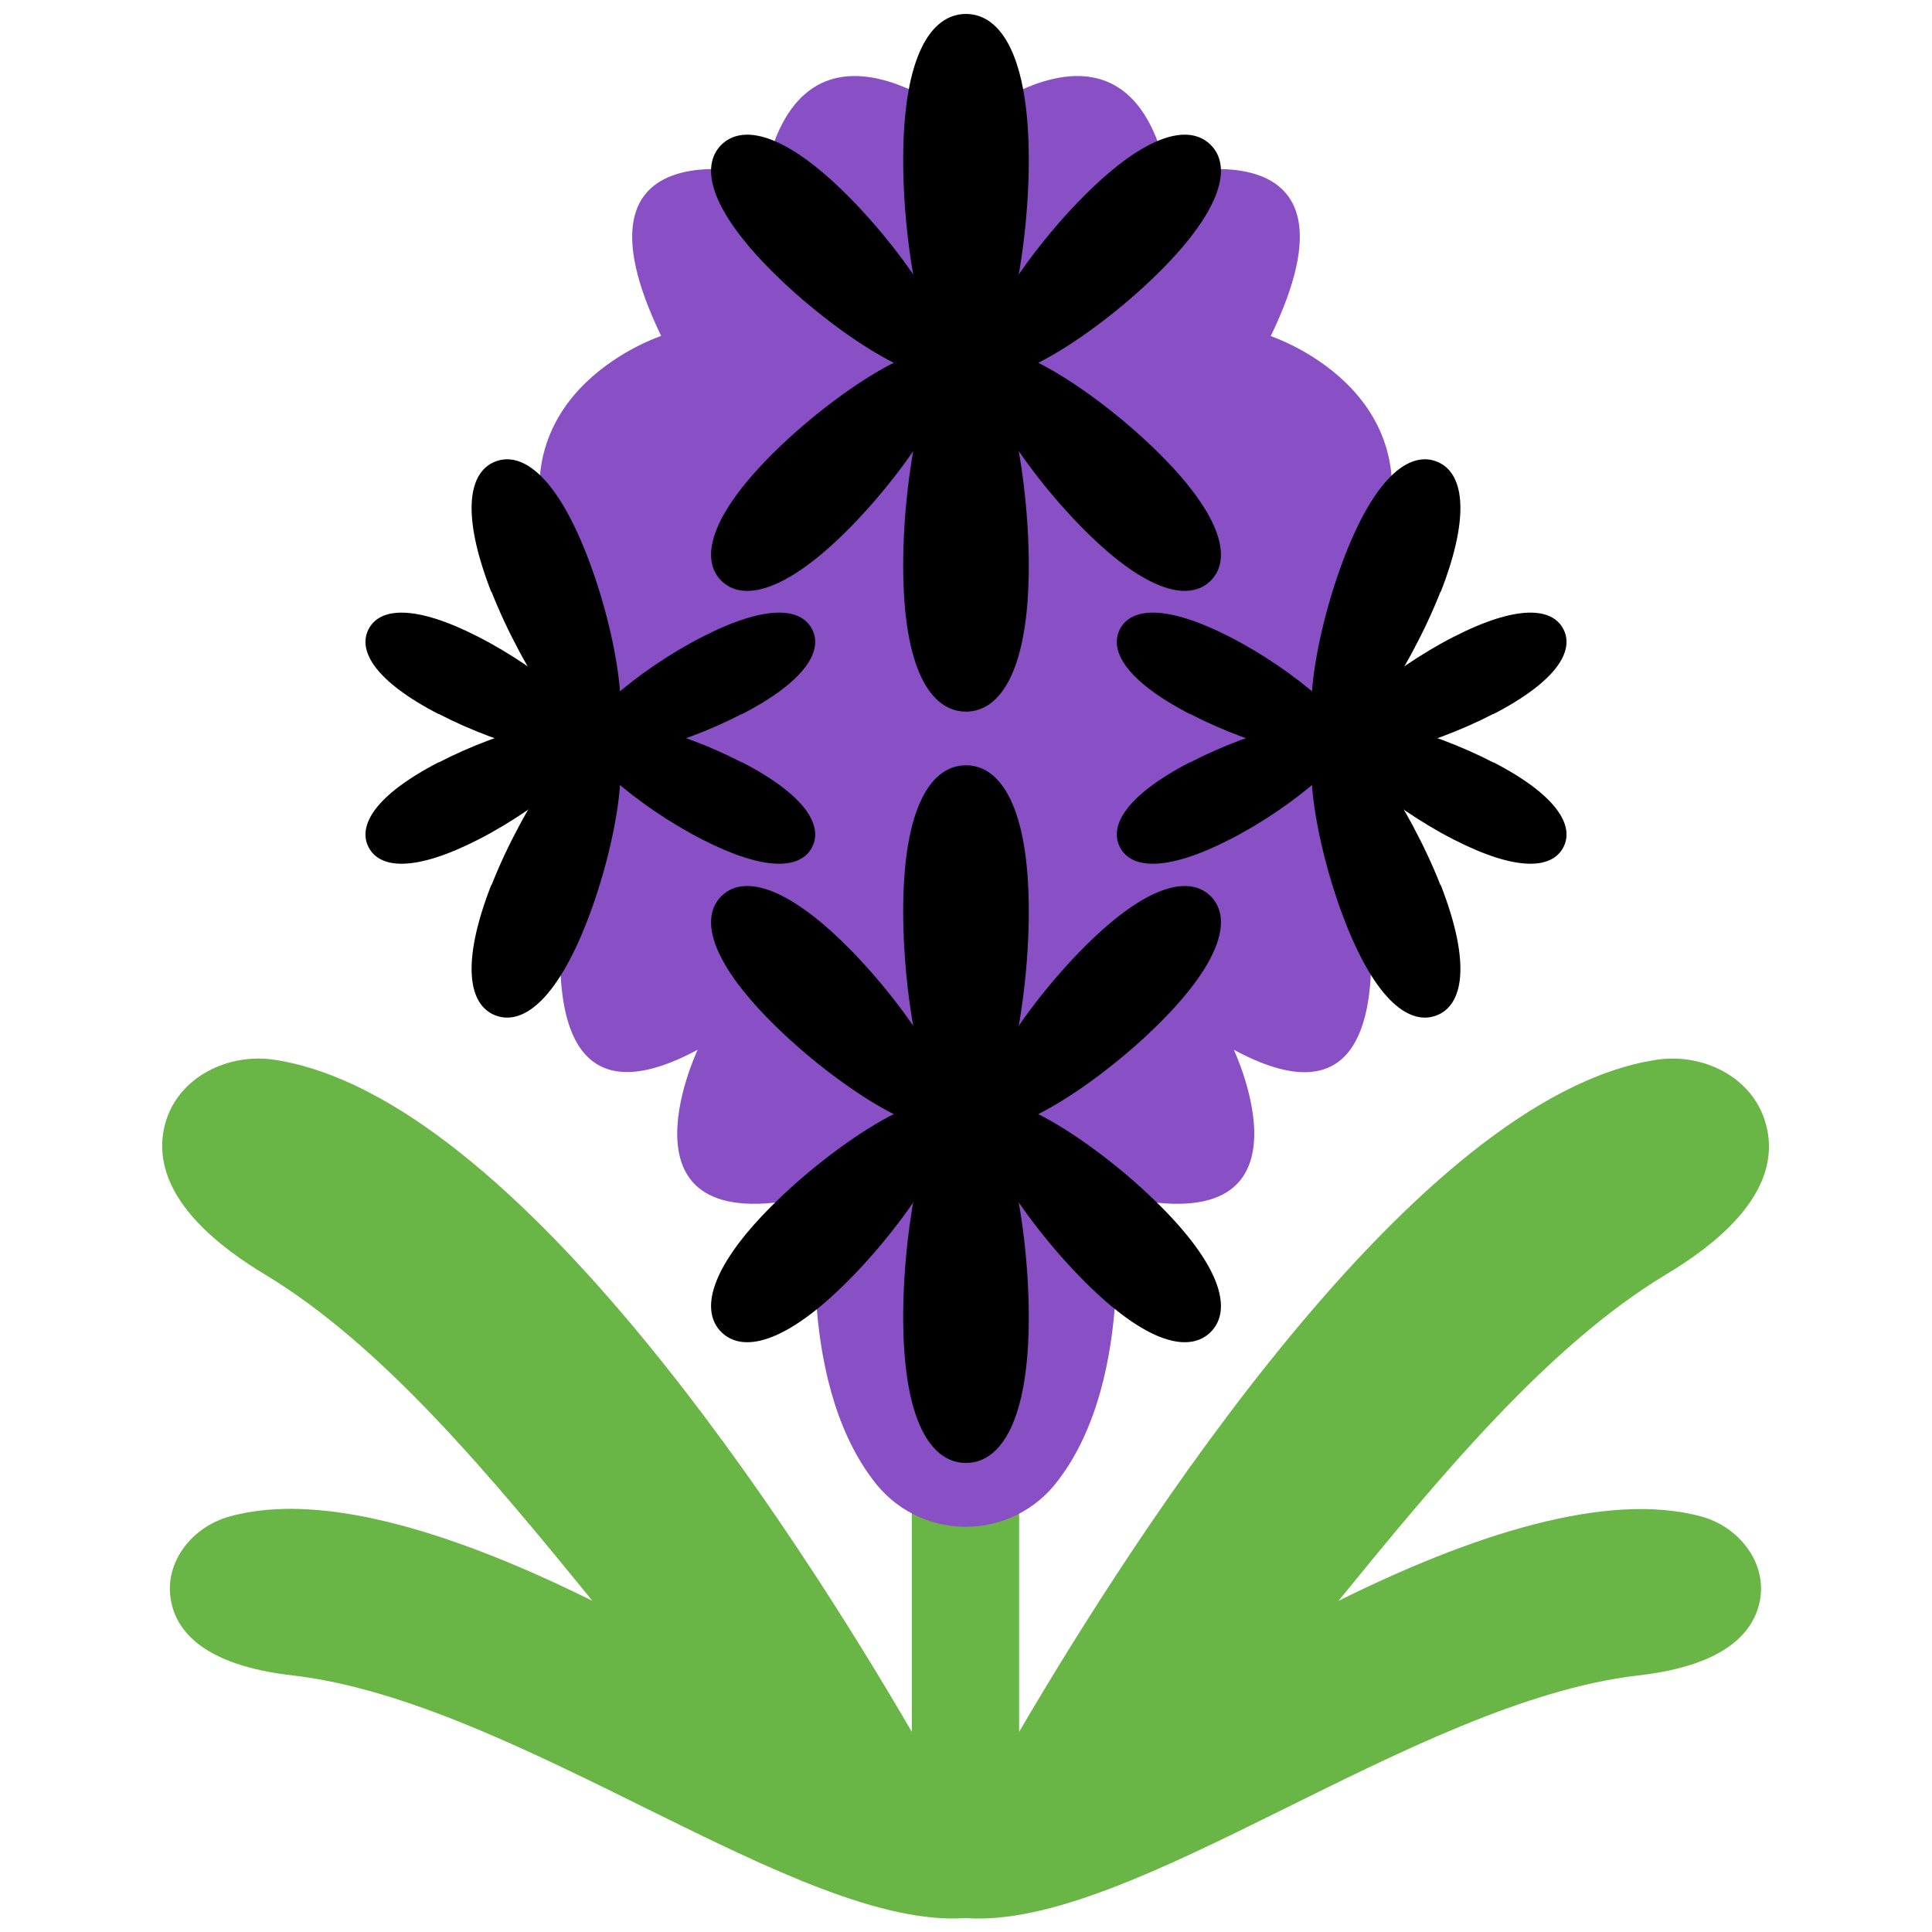
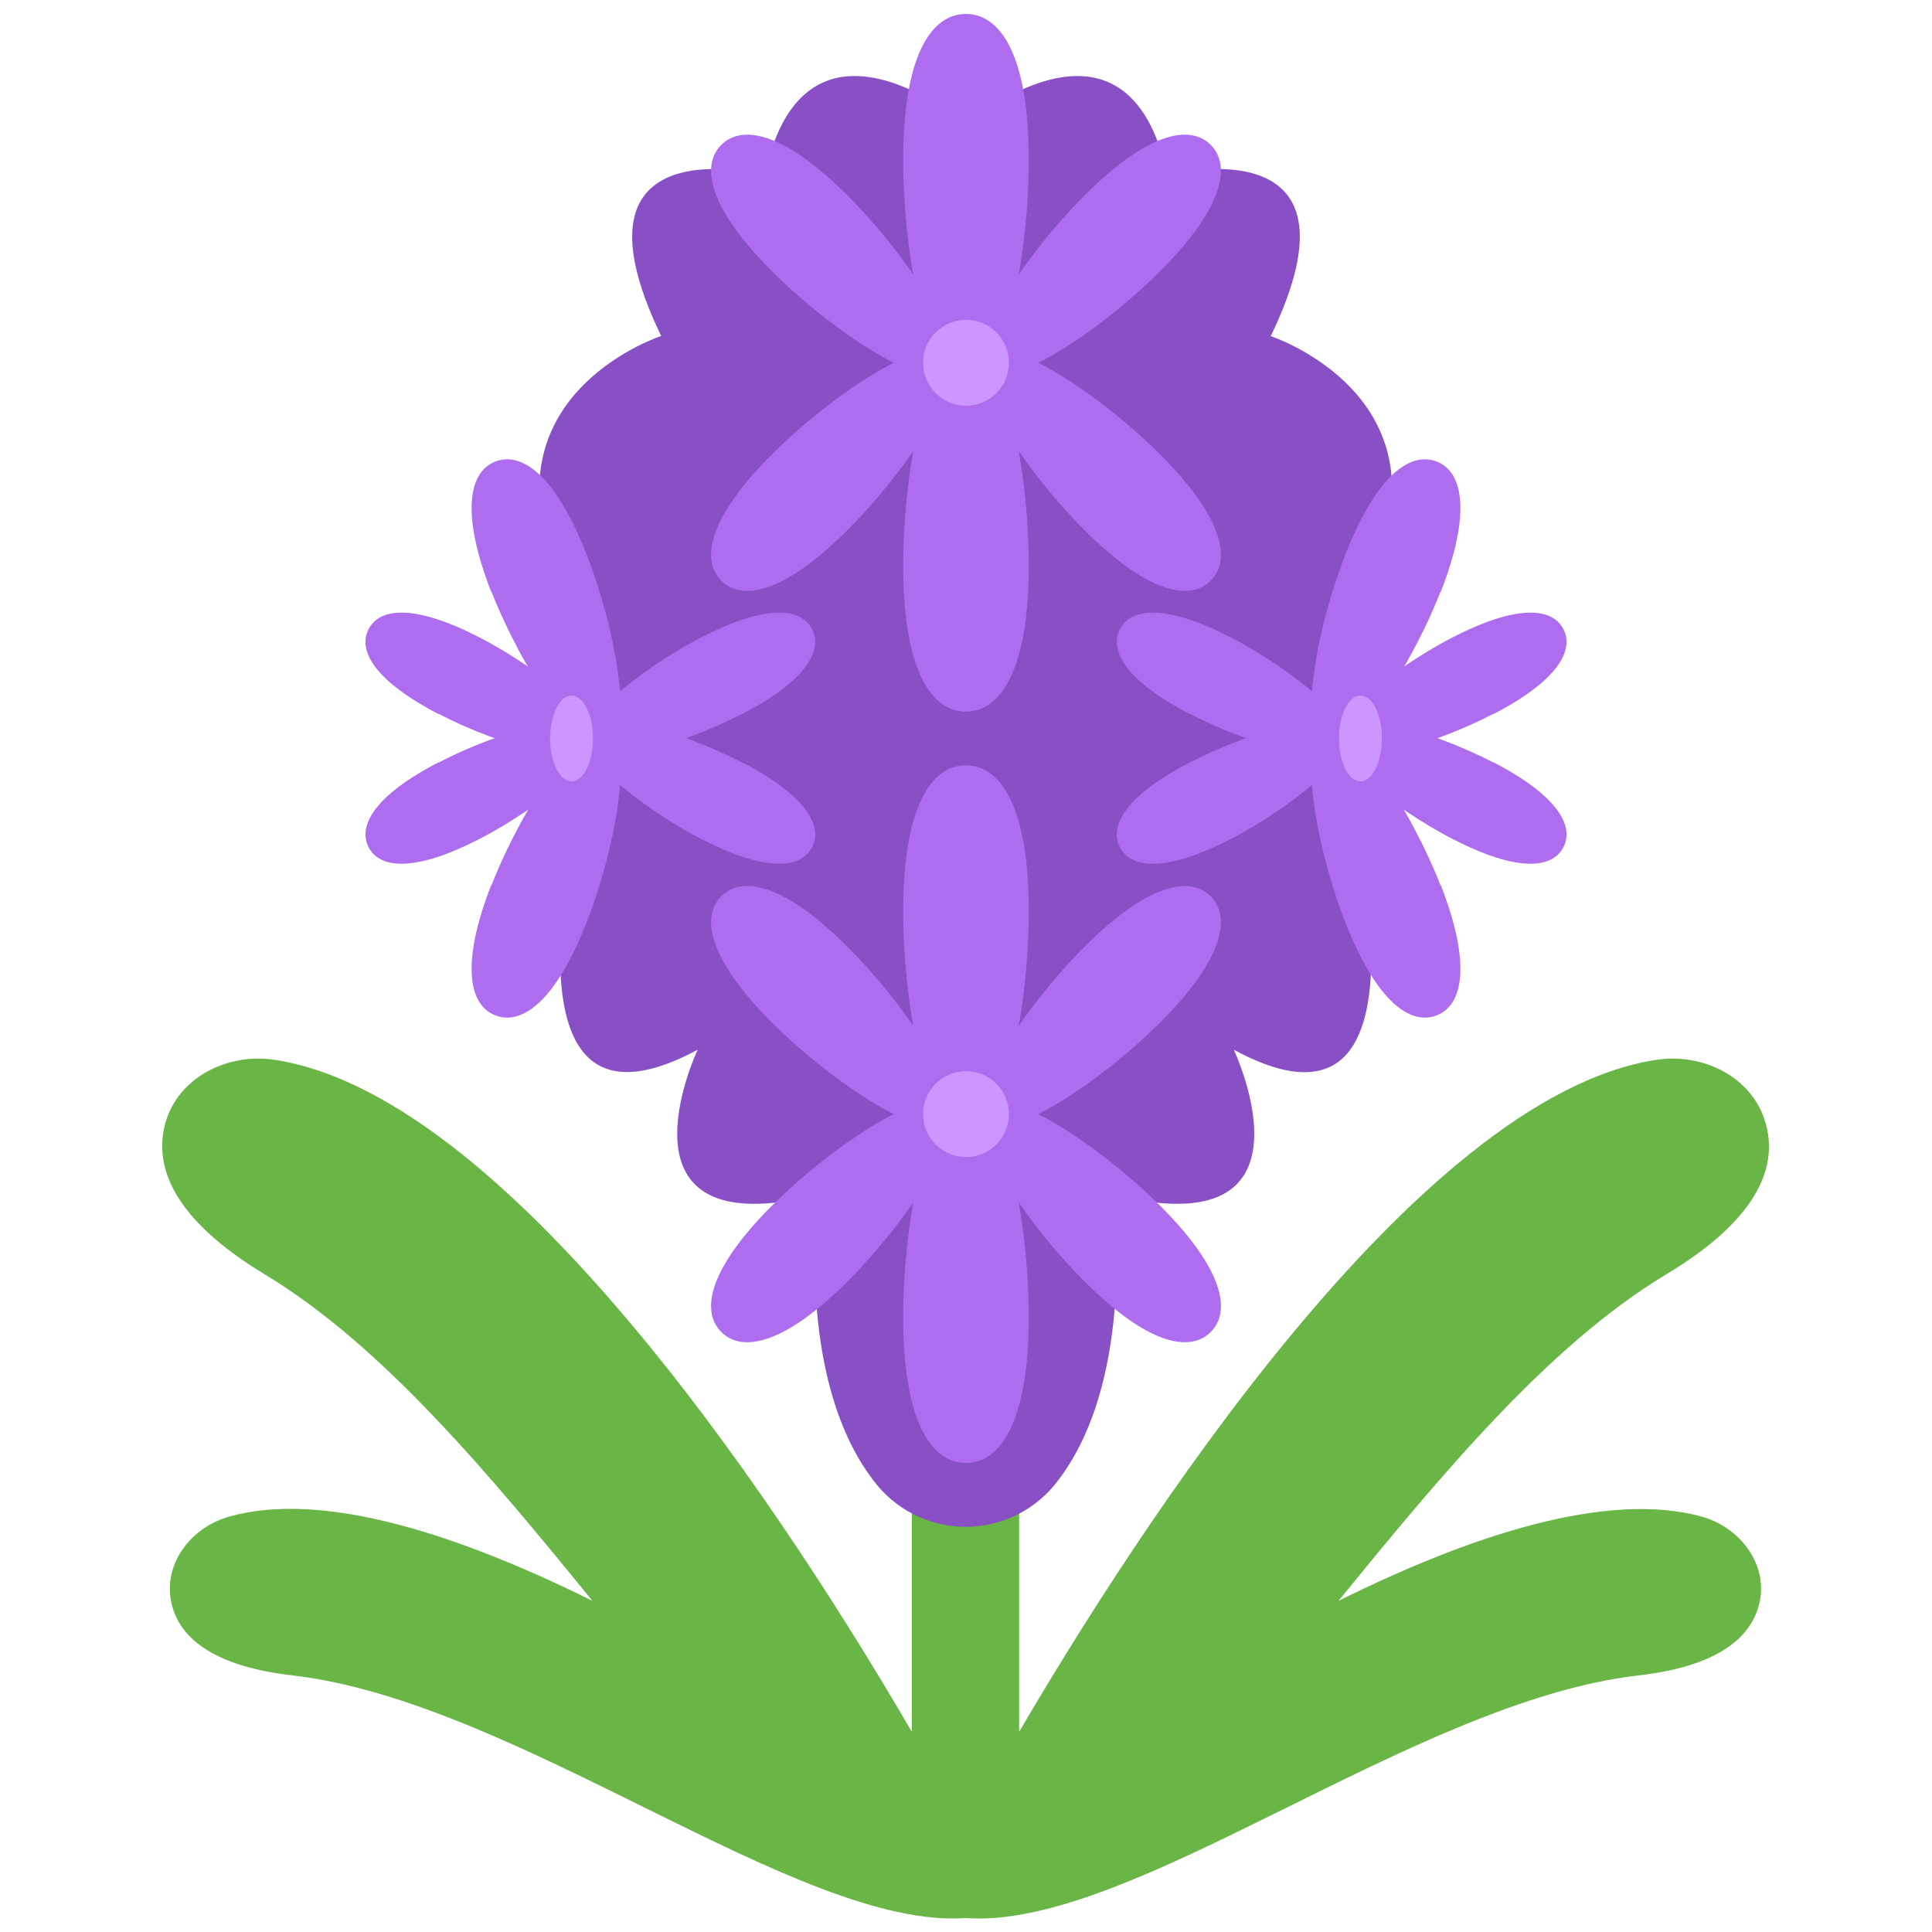
<svg xmlns="http://www.w3.org/2000/svg" viewBox="0 0 36 36">
  <path fill="#69b546" d="M31.71 28.26c-1.78-.49-4.33.36-6.77 1.57 1.9-2.33 3.91-4.76 6.1-6.08 1.82-1.09 2.07-2.09 1.86-2.82-.24-.86-1.17-1.32-2.05-1.18-4.49.7-9.71 8.85-11.86 12.52v-5.53h-2v5.53c-2.14-3.68-7.36-11.82-11.86-12.52-.88-.14-1.81.32-2.05 1.18-.2.73.05 1.73 1.86 2.82 2.19 1.32 4.2 3.75 6.1 6.08-2.44-1.21-5-2.07-6.77-1.57-.68.19-1.2.83-1.09 1.53.09.59.6 1.24 2.28 1.43 4.21.49 9.43 4.74 12.53 4.52 3.1.23 8.32-4.03 12.53-4.52 1.68-.19 2.18-.84 2.28-1.43.11-.7-.41-1.34-1.09-1.53Z" />
  <path fill="#894fc4" d="M23.68 6.26c1.93-4-1.93-3-1.93-3C21-.24 18 2.32 18 2.32s-3-2.56-3.75.94c0 0-3.86-1-1.93 3 0 0-3.07 1-2.07 4l.82 3.68S8.75 21.85 13 19.56c0 0-1.75 3.7 2.25 2.7 0 0-.46 3.38 1.02 5.32a2.145 2.145 0 0 0 3.45 0c1.48-1.94 1.02-5.32 1.02-5.32 4 1 2.25-2.7 2.25-2.7 4.25 2.3 1.93-5.62 1.93-5.62l.82-3.68c1-3-2.07-4-2.07-4Z" />
-   <path d="M19.17 2.98c0 1.93-.52 4.28-1.17 4.28s-1.17-2.34-1.17-4.28S17.35.26 18 .26s1.17.79 1.17 2.72" class="cls-3" />
-   <path d="M19.17 10.54c0-1.93-.52-4.28-1.17-4.28s-1.17 2.34-1.17 4.28.52 2.72 1.17 2.72 1.17-.79 1.17-2.72" class="cls-3" />
-   <path d="M21.62 5.05c-1.17 1.17-2.9 2.27-3.29 1.88s.71-2.12 1.88-3.29 1.96-1.33 2.35-.94.23 1.18-.94 2.35" class="cls-3" />
-   <path d="M21.62 8.47c-1.17-1.17-2.9-2.27-3.29-1.88s.71 2.12 1.88 3.29 1.96 1.33 2.35.94.23-1.18-.94-2.35m-7.24-3.42c1.17 1.17 2.9 2.27 3.29 1.88s-.71-2.12-1.88-3.29-1.96-1.33-2.35-.94-.23 1.18.94 2.35Z" class="cls-3" />
-   <path d="M14.38 8.47c1.17-1.17 2.9-2.27 3.29-1.88s-.71 2.12-1.88 3.29-1.96 1.33-2.35.94-.23-1.18.94-2.35Z" class="cls-3" />
-   <circle cx="18" cy="6.76" r=".8" class="cls-2" />
-   <path d="M19.17 16.98c0 1.93-.52 4.28-1.17 4.28s-1.17-2.34-1.17-4.28.52-2.72 1.17-2.72 1.17.79 1.17 2.72" class="cls-3" />
-   <path d="M19.17 24.54c0-1.93-.52-4.28-1.17-4.28s-1.17 2.34-1.17 4.28.52 2.72 1.17 2.72 1.17-.79 1.17-2.72" class="cls-3" />
-   <path d="M21.62 19.05c-1.17 1.17-2.9 2.27-3.29 1.88s.71-2.12 1.88-3.29 1.96-1.33 2.35-.94.23 1.18-.94 2.35" class="cls-3" />
-   <path d="M21.62 22.47c-1.17-1.17-2.9-2.27-3.29-1.88s.71 2.12 1.88 3.29 1.96 1.33 2.35.94.23-1.18-.94-2.35m-7.24-3.42c1.17 1.17 2.9 2.27 3.29 1.88s-.71-2.12-1.88-3.29-1.96-1.33-2.35-.94-.23 1.18.94 2.35Z" class="cls-3" />
-   <path d="M14.38 22.47c1.17-1.17 2.9-2.27 3.29-1.88s-.71 2.12-1.88 3.29-1.96 1.33-2.35.94-.23-1.18.94-2.35Z" class="cls-3" />
-   <circle cx="18" cy="20.76" r=".8" class="cls-2" />
-   <path d="M22.17 13.3c1.19.62 2.8 1.04 3.01.65s-1.07-1.47-2.26-2.08-1.84-.55-2.05-.15.11.97 1.31 1.59Z" class="cls-3" />
-   <path d="M22.17 14.21c1.19-.62 2.8-1.04 3.01-.65s-1.07 1.47-2.26 2.08-1.84.55-2.05.15.11-.97 1.31-1.59Z" class="cls-3" />
-   <path d="M27.83 13.3c-1.19.62-2.8 1.04-3.01.65s1.07-1.47 2.26-2.08 1.84-.55 2.05-.15-.11.97-1.31 1.59Z" class="cls-3" />
-   <path d="M27.83 14.21c-1.19-.62-2.8-1.04-3.01-.65s1.07 1.47 2.26 2.08 1.84.55 2.05.15-.11-.97-1.31-1.59Z" class="cls-3" />
-   <path d="M26.84 11.03c-.58 1.47-1.67 3.1-2.16 2.91s-.19-2.13.39-3.61 1.21-1.92 1.7-1.73.65.95.08 2.42Z" class="cls-3" />
-   <path d="M26.84 16.49c-.58-1.47-1.67-3.1-2.16-2.91s-.19 2.13.39 3.61 1.21 1.92 1.7 1.73.65-.95.08-2.42Z" class="cls-3" />
-   <ellipse cx="25.35" cy="13.76" class="cls-2" rx=".4" ry=".8" />
-   <path d="M13.83 13.3c-1.19.62-2.8 1.04-3.01.65s1.07-1.47 2.26-2.08 1.84-.55 2.05-.15-.11.97-1.31 1.59Z" class="cls-3" />
-   <path d="M13.83 14.21c-1.19-.62-2.8-1.04-3.01-.65s1.07 1.47 2.26 2.08 1.84.55 2.05.15-.11-.97-1.31-1.59Z" class="cls-3" />
-   <path d="M8.17 13.3c1.19.62 2.8 1.04 3.01.65s-1.07-1.47-2.26-2.08-1.84-.55-2.05-.15.11.97 1.31 1.59Z" class="cls-3" />
-   <path d="M8.17 14.21c1.19-.62 2.8-1.04 3.01-.65s-1.07 1.47-2.26 2.08-1.84.55-2.05.15.11-.97 1.31-1.59Z" class="cls-3" />
-   <path d="M9.16 11.03c.58 1.47 1.67 3.1 2.16 2.91s.19-2.13-.39-3.61-1.21-1.92-1.7-1.73-.65.95-.08 2.42Z" class="cls-3" />
-   <path d="M9.16 16.49c.58-1.47 1.67-3.1 2.16-2.91s.19 2.13-.39 3.61-1.21 1.92-1.7 1.73-.65-.95-.08-2.42Z" class="cls-3" />
-   <ellipse cx="10.65" cy="13.76" class="cls-2" rx=".4" ry=".8" />
+   <path fill="#ae6dee" d="M19.17 2.98c0 1.93-.52 4.28-1.17 4.28s-1.17-2.34-1.17-4.28S17.35.26 18 .26s1.17.79 1.17 2.72" />
+   <path fill="#ae6dee" d="M19.17 10.54c0-1.93-.52-4.28-1.17-4.28s-1.17 2.34-1.17 4.28.52 2.72 1.17 2.72 1.17-.79 1.17-2.72" />
+   <path fill="#ae6dee" d="M21.62 5.05c-1.17 1.17-2.9 2.27-3.29 1.88s.71-2.12 1.88-3.29 1.96-1.33 2.35-.94.23 1.18-.94 2.35" />
+   <path fill="#ae6dee" d="M21.62 8.47c-1.17-1.17-2.9-2.27-3.29-1.88s.71 2.12 1.88 3.29 1.96 1.33 2.35.94.23-1.18-.94-2.35m-7.24-3.42c1.17 1.17 2.9 2.27 3.29 1.88s-.71-2.12-1.88-3.29-1.96-1.33-2.35-.94-.23 1.18.94 2.35Z" />
+   <path fill="#ae6dee" d="M14.38 8.47c1.17-1.17 2.9-2.27 3.29-1.88s-.71 2.12-1.88 3.29-1.96 1.33-2.35.94-.23-1.18.94-2.35Z" />
+   <circle cx="18" cy="6.76" r=".8" fill="#cd95ff" />
+   <path fill="#ae6dee" d="M19.17 16.98c0 1.93-.52 4.28-1.17 4.28s-1.17-2.34-1.17-4.28.52-2.72 1.17-2.72 1.17.79 1.17 2.72" />
+   <path fill="#ae6dee" d="M19.17 24.54c0-1.93-.52-4.28-1.17-4.28s-1.17 2.34-1.17 4.28.52 2.72 1.17 2.72 1.17-.79 1.17-2.72" />
+   <path fill="#ae6dee" d="M21.62 19.05c-1.17 1.17-2.9 2.27-3.29 1.88s.71-2.12 1.88-3.29 1.96-1.33 2.35-.94.23 1.18-.94 2.35" />
+   <path fill="#ae6dee" d="M21.62 22.47c-1.17-1.17-2.9-2.27-3.29-1.88s.71 2.12 1.88 3.29 1.96 1.33 2.35.94.23-1.18-.94-2.35m-7.24-3.42c1.17 1.17 2.9 2.27 3.29 1.88s-.71-2.12-1.88-3.29-1.96-1.33-2.35-.94-.23 1.18.94 2.35Z" />
+   <path fill="#ae6dee" d="M14.38 22.47c1.17-1.17 2.9-2.27 3.29-1.88s-.71 2.12-1.88 3.29-1.96 1.33-2.35.94-.23-1.18.94-2.35Z" />
+   <circle cx="18" cy="20.76" r=".8" fill="#cd95ff" />
+   <path fill="#ae6dee" d="M22.17 13.3c1.19.62 2.8 1.04 3.01.65s-1.07-1.47-2.26-2.08-1.84-.55-2.05-.15.11.97 1.31 1.59Z" />
+   <path fill="#ae6dee" d="M22.17 14.21c1.19-.62 2.8-1.04 3.01-.65s-1.07 1.47-2.26 2.08-1.84.55-2.05.15.11-.97 1.31-1.59Z" />
+   <path fill="#ae6dee" d="M27.83 13.3c-1.19.62-2.8 1.04-3.01.65s1.07-1.47 2.26-2.08 1.84-.55 2.05-.15-.11.97-1.31 1.59Z" />
+   <path fill="#ae6dee" d="M27.83 14.21c-1.19-.62-2.8-1.04-3.01-.65s1.07 1.47 2.26 2.08 1.84.55 2.05.15-.11-.97-1.31-1.59Z" />
+   <path fill="#ae6dee" d="M26.84 11.03c-.58 1.47-1.67 3.1-2.16 2.91s-.19-2.13.39-3.61 1.21-1.92 1.7-1.73.65.95.08 2.42Z" />
+   <path fill="#ae6dee" d="M26.84 16.49c-.58-1.47-1.67-3.1-2.16-2.91s-.19 2.13.39 3.61 1.21 1.92 1.7 1.73.65-.95.08-2.42Z" />
+   <ellipse cx="25.35" cy="13.76" fill="#cd95ff" rx=".4" ry=".8" />
+   <path fill="#ae6dee" d="M13.83 13.3c-1.19.62-2.8 1.04-3.01.65s1.07-1.47 2.26-2.08 1.84-.55 2.05-.15-.11.97-1.31 1.59Z" />
+   <path fill="#ae6dee" d="M13.83 14.21c-1.19-.62-2.8-1.04-3.01-.65s1.07 1.47 2.26 2.08 1.84.55 2.05.15-.11-.97-1.31-1.59Z" />
+   <path fill="#ae6dee" d="M8.17 13.3c1.19.62 2.8 1.04 3.01.65s-1.07-1.47-2.26-2.08-1.84-.55-2.05-.15.11.97 1.31 1.59Z" />
+   <path fill="#ae6dee" d="M8.17 14.21c1.19-.62 2.8-1.04 3.01-.65s-1.07 1.47-2.26 2.08-1.84.55-2.05.15.11-.97 1.31-1.59Z" />
+   <path fill="#ae6dee" d="M9.16 11.03c.58 1.47 1.67 3.1 2.16 2.91s.19-2.13-.39-3.61-1.21-1.92-1.7-1.73-.65.95-.08 2.42Z" />
+   <path fill="#ae6dee" d="M9.16 16.49c.58-1.47 1.67-3.1 2.16-2.91s.19 2.13-.39 3.61-1.21 1.92-1.7 1.73-.65-.95-.08-2.42Z" />
+   <ellipse cx="10.65" cy="13.76" fill="#cd95ff" rx=".4" ry=".8" />
</svg>
